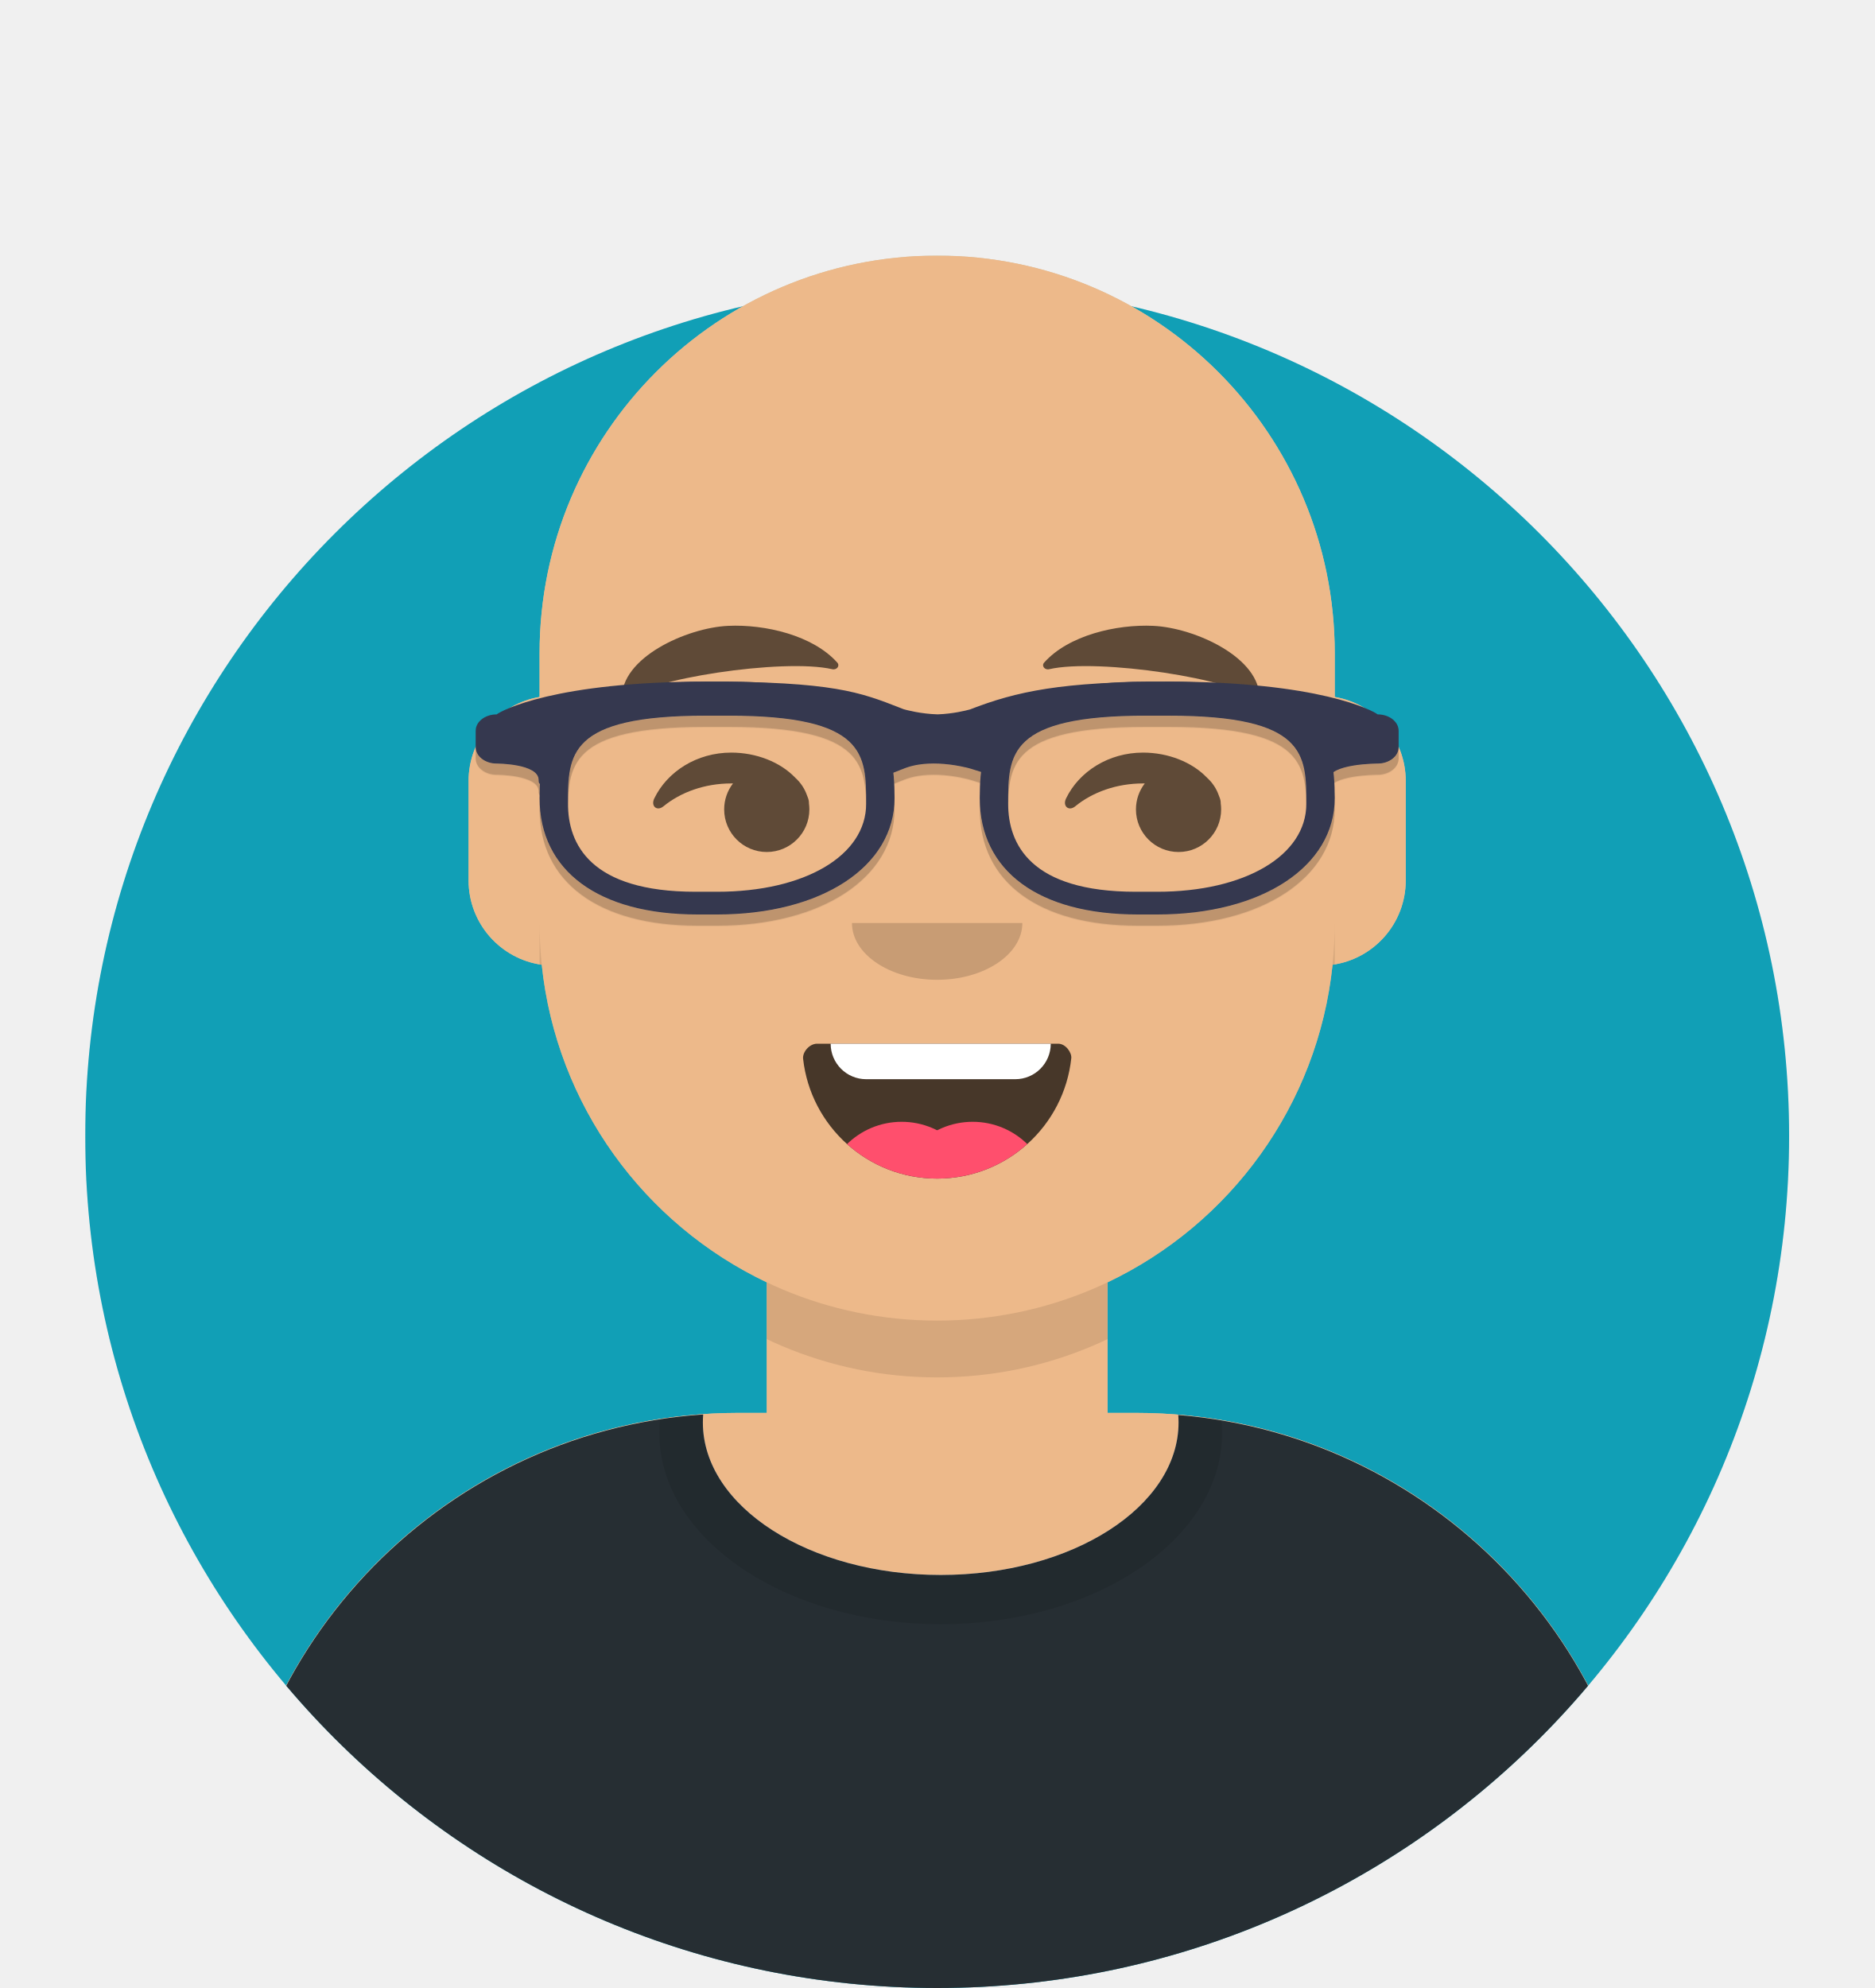
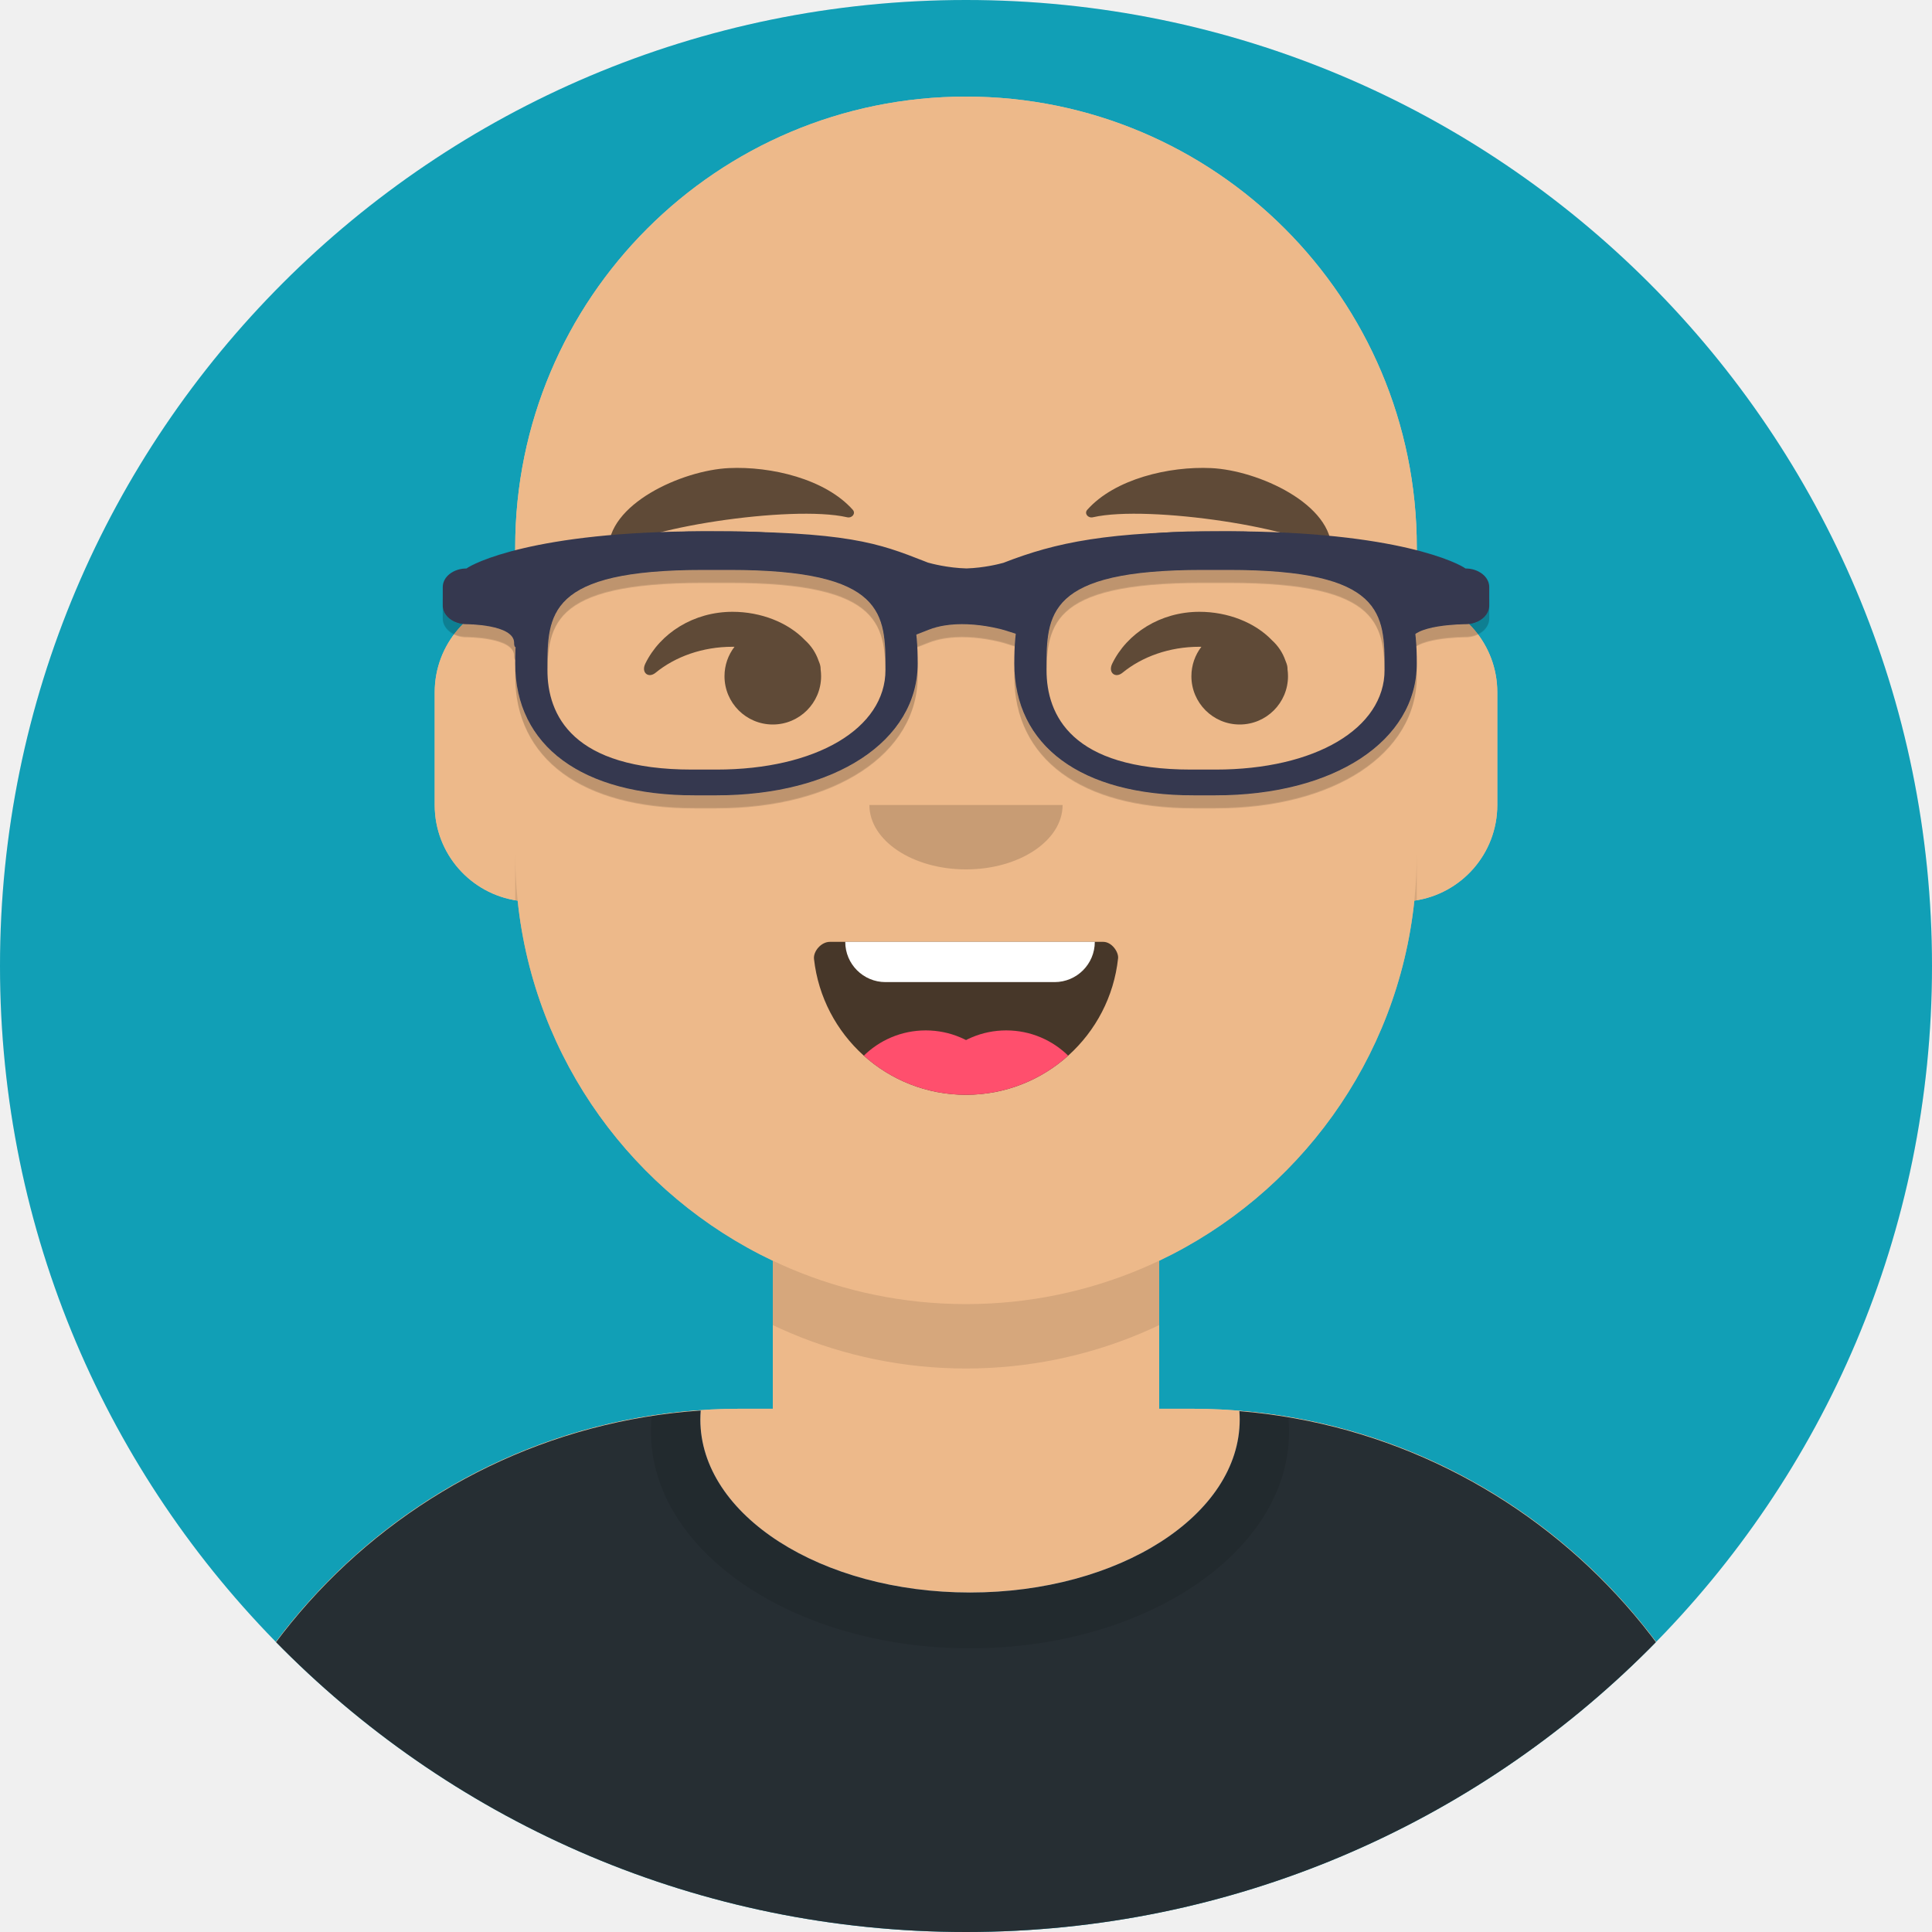
- <svg xmlns="http://www.w3.org/2000/svg" xmlns:xlink="http://www.w3.org/1999/xlink" width="264px" height="280px" viewBox="0 0 264 280" version="1.1">
+ <svg xmlns="http://www.w3.org/2000/svg" xmlns:xlink="http://www.w3.org/1999/xlink" width="240px" height="240px" viewBox="0 0 240 240" version="1.1">
  <defs>
    <circle id="path-1" cx="120" cy="120" r="120" />
    <path d="M12,160 C12,226.274 65.726,280 132,280 C198.274,280 252,226.274 252,160 L264,160 L264,-1.42108547e-14 L-3.19744231e-14,-1.42108547e-14 L-3.19744231e-14,160 L12,160 Z" id="path-3" />
    <path d="M124,144.611 L124,163 L128,163 L128,163 C167.765,163 200,195.235 200,235 L200,244 L0,244 L0,235 C-4.86974701e-15,195.235 32.235,163 72,163 L72,163 L76,163 L76,144.611 C58.763,136.422 46.372,119.687 44.305,99.881 C38.48,99.058 34,94.052 34,88 L34,74 C34,68.054 38.325,63.118 44,62.166 L44,56 L44,56 C44,25.072 69.072,5.68137151e-15 100,0 L100,0 L100,0 C130.928,-5.68137151e-15 156,25.072 156,56 L156,62.166 C161.675,63.118 166,68.054 166,74 L166,88 C166,94.052 161.52,99.058 155.695,99.881 C153.628,119.687 141.237,136.422 124,144.611 Z" id="path-5" />
  </defs>
  <g id="Avataaar" stroke="none" stroke-width="1" fill="none" fill-rule="evenodd">
-     <g transform="translate(-825, -1100)" id="Avataaar/Circle">
-       <g transform="translate(825, 1100)">
-         <g id="Circle" stroke-width="1" fill-rule="evenodd" transform="translate(12, 40)">
-           <mask id="mask-2" fill="white">
-             <use xlink:href="#path-1" />
-           </mask>
-           <use id="Circle-Background" fill="#E6E6E6" xlink:href="#path-1" />
-           <g id="Color/Palette/Blue-01" mask="url(#mask-2)" fill="rgb(17, 159, 182)">
-             <rect id="🖍Color" x="0" y="0" width="240" height="240" />
+     <g id="Circle" stroke-width="1" fill-rule="evenodd" transform="translate(0, 0)">
+       <mask id="mask-2" fill="white">
+         <use xlink:href="#path-1" />
+       </mask>
+       <use id="Circle-Background" fill="#E6E6E6" xlink:href="#path-1" />
+       <g id="Color/Palette/Blue-01" mask="url(#mask-2)" fill="rgb(17, 159, 182)">
+         <rect id="🖍Color" x="0" y="0" width="240" height="240" />
+       </g>
+     </g>
+     <mask id="mask-4" fill="white">
+       <use xlink:href="#path-1" />
+     </mask>
+     <g id="Avataaar" stroke-width="1" fill-rule="evenodd" mask="url(#mask-4)">
+       <g id="Body" transform="translate(20, 12)">
+         <mask id="mask-6" fill="white">
+           <use xlink:href="#path-5" />
+         </mask>
+         <use fill="#D0C6AC" xlink:href="#path-5" />
+         <g id="Skin/👶🏽-03-Brown" mask="url(#mask-6)" fill="#EDB98A">
+           <g transform="translate(-32, 0)" id="Color">
+             <rect x="0" y="0" width="264" height="244" />
          </g>
        </g>
-         <mask id="mask-4" fill="white">
-           <use xlink:href="#path-3" />
+         <path d="M156,79 L156,102 C156,132.928 130.928,158 100,158 C69.072,158 44,132.928 44,102 L44,79 L44,94 C44,124.928 69.072,150 100,150 C130.928,150 156,124.928 156,94 L156,79 Z" id="Neck-Shadow" fill-opacity="0.1" fill="#000000" mask="url(#mask-6)" />
+       </g>
+       <g id="Clothing/Shirt-Crew-Neck" transform="translate(-12, 146)">
+         <defs>
+           <path d="M165.96,29.295 C202.936,32.325 232,63.294 232,101.052 L232,110 L32,110 L32,101.052 C32,62.953 61.592,31.765 99.045,29.22 C99.015,29.593 99,29.969 99,30.348 C99,42.211 113.998,51.828 132.5,51.828 C151.002,51.828 166,42.211 166,30.348 C166,29.995 165.987,29.644 165.96,29.295 Z" id="react-path-25" />
+         </defs>
+         <mask id="react-mask-26" fill="white">
+           <use xlink:href="#react-path-25" />
+         </mask>
+         <use id="Clothes" fill="#E6E6E6" fill-rule="evenodd" xlink:href="#react-path-25" />
+         <g id="Color/Palette/Gray-01" mask="url(#react-mask-26)" fill-rule="evenodd" fill="#262E33">
+           <rect id="🖍Color" x="0" y="0" width="264" height="110" />
+         </g>
+         <g id="Shadowy" opacity="0.6" stroke-width="1" fill-rule="evenodd" mask="url(#react-mask-26)" fill-opacity="0.16" fill="#000000">
+           <g transform="translate(92, 4)" id="Hola-👋🏼">
+             <ellipse cx="40.5" cy="27.848" rx="39.635" ry="26.914" />
+           </g>
+         </g>
+       </g>
+       <g id="Face" transform="translate(64, 52)" fill="#000000">
+         <g id="Mouth/Smile" transform="translate(2, 52) ">
+           <defs>
+             <path d="M35.118,15.128 C36.176,24.62 44.226,32 54,32 C63.804,32 71.874,24.574 72.892,15.04 C72.974,14.273 72.117,13 71.043,13 C56.149,13 44.738,13 37.087,13 C36.007,13 35.012,14.178 35.118,15.128 Z" id="react-path-27" />
+           </defs>
+           <mask id="react-mask-28" fill="white">
+             <use xlink:href="#react-path-27" />
+           </mask>
+           <use id="Mouth" fill-opacity="0.7" fill="#000000" fill-rule="evenodd" xlink:href="#react-path-27" />
+           <rect id="Teeth" fill="#FFFFFF" fill-rule="evenodd" mask="url(#react-mask-28)" x="39" y="2" width="31" height="16" rx="5" />
+           <g id="Tongue" stroke-width="1" fill-rule="evenodd" mask="url(#react-mask-28)" fill="#FF4F6D">
+             <g transform="translate(38, 24)">
+               <circle cx="11" cy="11" r="11" />
+               <circle cx="21" cy="11" r="11" />
+             </g>
+           </g>
+         </g>
+         <g id="Nose/Default" transform="translate(28, 40)" fill-opacity="0.16">
+           <path d="M16,8 C16,12.418 21.373,16 28,16 L28,16 C34.627,16 40,12.418 40,8" id="Nose" />
+         </g>
+         <g id="Eyes/Side-😒" transform="translate(0, 8)" fill-opacity="0.6">
+           <path d="M27.241,20.346 C26.463,21.357 26,22.625 26,24 C26,27.314 28.686,30 32,30 C35.314,30 38,27.314 38,24 C38,23.71 37.979,23.424 37.94,23.145 C37.947,22.923 37.91,22.671 37.815,22.407 C37.77,22.281 37.722,22.157 37.671,22.035 C37.337,21.072 36.765,20.22 36.025,19.551 C33.899,17.317 30.506,16 26.998,16 C22.164,16 18.007,18.649 16.16,22.447 C15.62,23.558 16.547,24.3 17.438,23.572 C19.874,21.579 23.257,20.344 26.998,20.344 C27.079,20.344 27.16,20.344 27.241,20.346 Z" id="Eye" />
+           <path d="M85.241,20.346 C84.463,21.357 84,22.625 84,24 C84,27.314 86.686,30 90,30 C93.314,30 96,27.314 96,24 C96,23.71 95.979,23.424 95.94,23.145 C95.947,22.923 95.91,22.671 95.815,22.407 C95.77,22.281 95.722,22.157 95.671,22.035 C95.337,21.072 94.765,20.22 94.025,19.551 C91.899,17.317 88.506,16 84.998,16 C80.164,16 76.007,18.649 74.16,22.447 C73.62,23.558 74.547,24.3 75.438,23.572 C77.874,21.579 81.257,20.344 84.998,20.344 C85.079,20.344 85.16,20.344 85.241,20.346 Z" id="Eye" />
+         </g>
+         <g id="Eyebrow/Natural/Default-Natural" fill-opacity="0.6">
+           <path d="M26.039,6.21 C20.278,6.983 11.293,12.005 12.044,17.818 C12.069,18.008 12.357,18.067 12.481,17.908 C14.967,14.72 34.193,10.037 41.194,11.015 C41.835,11.104 42.258,10.443 41.821,10.03 C38.077,6.495 31.2,5.512 26.039,6.21" id="Eyebrow" transform="translate(27, 12) rotate(5) translate(-27, -12) " />
+           <path d="M85.039,6.21 C79.278,6.983 70.293,12.005 71.044,17.818 C71.069,18.008 71.357,18.067 71.481,17.908 C73.967,14.72 93.193,10.037 100.194,11.015 C100.835,11.104 101.258,10.443 100.821,10.03 C97.077,6.495 90.2,5.512 85.039,6.21" id="Eyebrow" transform="translate(86, 12) scale(-1, 1) rotate(5) translate(-86, -12) " />
+         </g>
+       </g>
+       <g id="Top" stroke-width="1" fill-rule="evenodd">
+         <defs>
+           <rect id="react-path-9" x="0" y="0" width="264" height="280" />
+           <filter x="-0.8%" y="-2.0%" width="101.5%" height="108.0%" filterUnits="objectBoundingBox" id="react-filter-7">
+             <feOffset dx="0" dy="2" in="SourceAlpha" result="shadowOffsetOuter1" />
+             <feColorMatrix values="0 0 0 0 0   0 0 0 0 0   0 0 0 0 0  0 0 0 0.16 0" type="matrix" in="shadowOffsetOuter1" result="shadowMatrixOuter1" />
+             <feMerge>
+               <feMergeNode in="shadowMatrixOuter1" />
+               <feMergeNode in="SourceGraphic" />
+             </feMerge>
+           </filter>
+         </defs>
+         <mask id="react-mask-8" fill="white">
+           <use xlink:href="#react-path-9" />
        </mask>
        <g id="Mask" />
-         <g id="Avataaar" stroke-width="1" fill-rule="evenodd" mask="url(#mask-4)">
-           <g id="Body" transform="translate(32, 36)">
-             <mask id="mask-6" fill="white">
-               <use xlink:href="#path-5" />
-             </mask>
-             <use fill="#D0C6AC" xlink:href="#path-5" />
-             <g id="Skin/👶🏽-03-Brown" mask="url(#mask-6)" fill="#EDB98A">
-               <g transform="translate(-32, 0)" id="Color">
-                 <rect x="0" y="0" width="264" height="244" />
-               </g>
-             </g>
-             <path d="M156,79 L156,102 C156,132.928 130.928,158 100,158 C69.072,158 44,132.928 44,102 L44,79 L44,94 C44,124.928 69.072,150 100,150 C130.928,150 156,124.928 156,94 L156,79 Z" id="Neck-Shadow" fill-opacity="0.1" fill="#000000" mask="url(#mask-6)" />
-           </g>
-           <g id="Clothing/Shirt-Crew-Neck" transform="translate(0, 170)">
-             <defs>
-               <path d="M165.96,29.295 C202.936,32.325 232,63.294 232,101.052 L232,110 L32,110 L32,101.052 C32,62.953 61.592,31.765 99.045,29.22 C99.015,29.593 99,29.969 99,30.348 C99,42.211 113.998,51.828 132.5,51.828 C151.002,51.828 166,42.211 166,30.348 C166,29.995 165.987,29.644 165.96,29.295 Z" id="react-path-25" />
-             </defs>
-             <mask id="react-mask-26" fill="white">
-               <use xlink:href="#react-path-25" />
-             </mask>
-             <use id="Clothes" fill="#E6E6E6" fill-rule="evenodd" xlink:href="#react-path-25" />
-             <g id="Color/Palette/Gray-01" mask="url(#react-mask-26)" fill-rule="evenodd" fill="#262E33">
-               <rect id="🖍Color" x="0" y="0" width="264" height="110" />
-             </g>
-             <g id="Shadowy" opacity="0.6" stroke-width="1" fill-rule="evenodd" mask="url(#react-mask-26)" fill-opacity="0.16" fill="#000000">
-               <g transform="translate(92, 4)" id="Hola-👋🏼">
-                 <ellipse cx="40.5" cy="27.848" rx="39.635" ry="26.914" />
-               </g>
-             </g>
-           </g>
-           <g id="Face" transform="translate(76, 82)" fill="#000000">
-             <g id="Mouth/Smile" transform="translate(2, 52)">
+         <g id="Top/No-Hair" mask="url(#react-mask-8)">
+           <g transform="translate(-1, 0)">
+             <g id="Top/_Resources/Prescription-02" fill="none" transform="translate(50, 55)" stroke-width="1">
              <defs>
-                 <path d="M35.118,15.128 C36.176,24.62 44.226,32 54,32 C63.804,32 71.874,24.574 72.892,15.04 C72.974,14.273 72.117,13 71.043,13 C56.149,13 44.738,13 37.087,13 C36.007,13 35.012,14.178 35.118,15.128 Z" id="react-path-27" />
+                 <filter x="-0.8%" y="-2.4%" width="101.5%" height="109.8%" filterUnits="objectBoundingBox" id="react-filter-18">
+                   <feOffset dx="0" dy="2" in="SourceAlpha" result="shadowOffsetOuter1" />
+                   <feColorMatrix values="0 0 0 0 0   0 0 0 0 0   0 0 0 0 0  0 0 0 0.2 0" type="matrix" in="shadowOffsetOuter1" result="shadowMatrixOuter1" />
+                   <feMerge>
+                     <feMergeNode in="shadowMatrixOuter1" />
+                     <feMergeNode in="SourceGraphic" />
+                   </feMerge>
+                 </filter>
              </defs>
-               <mask id="react-mask-28" fill="white">
-                 <use xlink:href="#react-path-27" />
-               </mask>
-               <use id="Mouth" fill-opacity="0.7" fill="#000000" fill-rule="evenodd" xlink:href="#react-path-27" />
-               <rect id="Teeth" fill="#FFFFFF" fill-rule="evenodd" mask="url(#react-mask-28)" x="39" y="2" width="31" height="16" rx="5" />
-               <g id="Tongue" stroke-width="1" fill-rule="evenodd" mask="url(#react-mask-28)" fill="#FF4F6D">
-                 <g transform="translate(38, 24)">
-                   <circle cx="11" cy="11" r="11" />
-                   <circle cx="21" cy="11" r="11" />
-                 </g>
-               </g>
-             </g>
-             <g id="Nose/Default" transform="translate(28, 40)" fill-opacity="0.16">
-               <path d="M16,8 C16,12.418 21.373,16 28,16 L28,16 C34.627,16 40,12.418 40,8" id="Nose" />
-             </g>
-             <g id="Eyes/Side-😒" transform="translate(0, 8)" fill-opacity="0.6">
-               <path d="M27.241,20.346 C26.463,21.357 26,22.625 26,24 C26,27.314 28.686,30 32,30 C35.314,30 38,27.314 38,24 C38,23.71 37.979,23.424 37.94,23.145 C37.947,22.923 37.91,22.671 37.815,22.407 C37.77,22.281 37.722,22.157 37.671,22.035 C37.337,21.072 36.765,20.22 36.025,19.551 C33.899,17.317 30.506,16 26.998,16 C22.164,16 18.007,18.649 16.16,22.447 C15.62,23.558 16.547,24.3 17.438,23.572 C19.874,21.579 23.257,20.344 26.998,20.344 C27.079,20.344 27.16,20.344 27.241,20.346 Z" id="Eye" />
-               <path d="M85.241,20.346 C84.463,21.357 84,22.625 84,24 C84,27.314 86.686,30 90,30 C93.314,30 96,27.314 96,24 C96,23.71 95.979,23.424 95.94,23.145 C95.947,22.923 95.91,22.671 95.815,22.407 C95.77,22.281 95.722,22.157 95.671,22.035 C95.337,21.072 94.765,20.22 94.025,19.551 C91.899,17.317 88.506,16 84.998,16 C80.164,16 76.007,18.649 74.16,22.447 C73.62,23.558 74.547,24.3 75.438,23.572 C77.874,21.579 81.257,20.344 84.998,20.344 C85.079,20.344 85.16,20.344 85.241,20.346 Z" id="Eye" />
-             </g>
-             <g id="Eyebrow/Natural/Default-Natural" fill-opacity="0.6">
-               <path d="M26.039,6.21 C20.278,6.983 11.293,12.005 12.044,17.818 C12.069,18.008 12.357,18.067 12.481,17.908 C14.967,14.72 34.193,10.037 41.194,11.015 C41.835,11.104 42.258,10.443 41.821,10.03 C38.077,6.495 31.2,5.512 26.039,6.21" id="Eyebrow" transform="translate(27, 12) rotate(5) translate(-27, -12) " />
-               <path d="M85.039,6.21 C79.278,6.983 70.293,12.005 71.044,17.818 C71.069,18.008 71.357,18.067 71.481,17.908 C73.967,14.72 93.193,10.037 100.194,11.015 C100.835,11.104 101.258,10.443 100.821,10.03 C97.077,6.495 90.2,5.512 85.039,6.21" id="Eyebrow" transform="translate(86, 12) scale(-1, 1) rotate(5) translate(-86, -12) " />
-             </g>
-           </g>
-           <g id="Top" stroke-width="1" fill-rule="evenodd">
-             <defs>
-               <rect id="react-path-9" x="0" y="0" width="264" height="280" />
-               <filter x="-0.8%" y="-2.0%" width="101.5%" height="108.0%" filterUnits="objectBoundingBox" id="react-filter-7">
-                 <feOffset dx="0" dy="2" in="SourceAlpha" result="shadowOffsetOuter1" />
-                 <feColorMatrix values="0 0 0 0 0   0 0 0 0 0   0 0 0 0 0  0 0 0 0.16 0" type="matrix" in="shadowOffsetOuter1" result="shadowMatrixOuter1" />
-                 <feMerge>
-                   <feMergeNode in="shadowMatrixOuter1" />
-                   <feMergeNode in="SourceGraphic" />
-                 </feMerge>
-               </filter>
-             </defs>
-             <mask id="react-mask-8" fill="white">
-               <use xlink:href="#react-path-9" />
-             </mask>
-             <g id="Mask" />
-             <g id="Top/No-Hair" mask="url(#react-mask-8)">
-               <g transform="translate(-1, 0)">
-                 <g id="Top/_Resources/Prescription-02" fill="none" transform="translate(62, 85)" stroke-width="1">
-                   <defs>
-                     <filter x="-0.8%" y="-2.4%" width="101.5%" height="109.8%" filterUnits="objectBoundingBox" id="react-filter-18">
-                       <feOffset dx="0" dy="2" in="SourceAlpha" result="shadowOffsetOuter1" />
-                       <feColorMatrix values="0 0 0 0 0   0 0 0 0 0   0 0 0 0 0  0 0 0 0.2 0" type="matrix" in="shadowOffsetOuter1" result="shadowMatrixOuter1" />
-                       <feMerge>
-                         <feMergeNode in="shadowMatrixOuter1" />
-                         <feMergeNode in="SourceGraphic" />
-                       </feMerge>
-                     </filter>
-                   </defs>
-                   <g id="Wayfarers" filter="url(#react-filter-18)" transform="translate(6, 11) scale(1 0.8)" fill="#353950">
-                     <path d="M34,41 L31.242,41 C17.315,41 9,33.336 9,20.5 C9,10.127 10.817,0 32.53,0 L35.47,0 C57.183,0 59,10.127 59,20.5 C59,32.569 48.721,41 34,41 Z M32.385,6 C13,6 13,12.841 13,21.502 C13,28.572 16.116,37 30.971,37 L34,37 C46.365,37 55,30.627 55,21.502 C55,12.841 55,6 35.615,6 L32.385,6 Z" id="Left" fill-rule="nonzero" />
-                     <path d="M96,41 L93.242,41 C79.315,41 71,33.336 71,20.5 C71,10.127 72.817,0 94.53,0 L97.47,0 C119.183,0 121,10.127 121,20.5 C121,32.569 110.721,41 96,41 Z M94.385,6 C75,6 75,12.841 75,21.502 C75,28.572 78.119,37 92.971,37 L96,37 C108.365,37 117,30.627 117,21.502 C117,12.841 117,6 97.615,6 L94.385,6 Z" id="Right" fill-rule="nonzero" />
-                     <path d="M2.955,5.772 C3.646,5.096 11.21,0 32.5,0 C50.351,0 54.13,1.853 59.85,4.652 L60.269,4.859 C60.667,4.999 62.7,5.69 65.079,5.766 C67.246,5.673 69.1,5.085 69.642,4.897 C76.17,1.722 82.561,0 97.5,0 C118.79,0 126.354,5.096 127.045,5.772 C128.679,5.772 130,7.062 130,8.657 L130,11.543 C130,13.139 128.679,14.429 127.045,14.429 C127.045,14.429 120.144,14.429 120.144,17.315 C120.144,20.2 118.182,13.139 118.182,11.543 L118.182,8.732 C114.579,7.353 108.128,4.786 97.5,4.786 C85.658,4.786 79.761,6.886 74.702,8.971 L74.759,9.108 L74.756,11.094 L72.539,16.444 L69.8,15.361 C69.556,15.264 69.028,15.09 68.296,14.91 C66.256,14.407 64.159,14.254 62.304,14.634 C61.624,14.774 60.992,14.984 60.413,15.267 L57.77,16.558 L55.127,11.396 L55.244,9.102 L55.325,8.907 C50.962,6.874 46.939,4.786 32.5,4.786 C21.872,4.786 15.422,7.352 11.818,8.731 L11.818,11.543 C11.818,13.139 8.864,20.2 8.864,17.315 C8.864,14.429 2.955,14.429 2.955,14.429 C1.324,14.429 0,13.139 0,11.543 L0,8.657 C0,7.062 1.324,5.772 2.955,5.772 Z" id="Stuff" fill-rule="nonzero" />
-                   </g>
-                 </g>
+               <g id="Wayfarers" filter="url(#react-filter-18)" transform="translate(6, 11) scale(1 0.8)" fill="#353950">
+                 <path d="M34,41 L31.242,41 C17.315,41 9,33.336 9,20.5 C9,10.127 10.817,0 32.53,0 L35.47,0 C57.183,0 59,10.127 59,20.5 C59,32.569 48.721,41 34,41 Z M32.385,6 C13,6 13,12.841 13,21.502 C13,28.572 16.116,37 30.971,37 L34,37 C46.365,37 55,30.627 55,21.502 C55,12.841 55,6 35.615,6 L32.385,6 Z" id="Left" fill-rule="nonzero" />
+                 <path d="M96,41 L93.242,41 C79.315,41 71,33.336 71,20.5 C71,10.127 72.817,0 94.53,0 L97.47,0 C119.183,0 121,10.127 121,20.5 C121,32.569 110.721,41 96,41 Z M94.385,6 C75,6 75,12.841 75,21.502 C75,28.572 78.119,37 92.971,37 L96,37 C108.365,37 117,30.627 117,21.502 C117,12.841 117,6 97.615,6 L94.385,6 Z" id="Right" fill-rule="nonzero" />
+                 <path d="M2.955,5.772 C3.646,5.096 11.21,0 32.5,0 C50.351,0 54.13,1.853 59.85,4.652 L60.269,4.859 C60.667,4.999 62.7,5.69 65.079,5.766 C67.246,5.673 69.1,5.085 69.642,4.897 C76.17,1.722 82.561,0 97.5,0 C118.79,0 126.354,5.096 127.045,5.772 C128.679,5.772 130,7.062 130,8.657 L130,11.543 C130,13.139 128.679,14.429 127.045,14.429 C127.045,14.429 120.144,14.429 120.144,17.315 C120.144,20.2 118.182,13.139 118.182,11.543 L118.182,8.732 C114.579,7.353 108.128,4.786 97.5,4.786 C85.658,4.786 79.761,6.886 74.702,8.971 L74.759,9.108 L74.756,11.094 L72.539,16.444 L69.8,15.361 C69.556,15.264 69.028,15.09 68.296,14.91 C66.256,14.407 64.159,14.254 62.304,14.634 C61.624,14.774 60.992,14.984 60.413,15.267 L57.77,16.558 L55.127,11.396 L55.244,9.102 L55.325,8.907 C50.962,6.874 46.939,4.786 32.5,4.786 C21.872,4.786 15.422,7.352 11.818,8.731 L11.818,11.543 C11.818,13.139 8.864,20.2 8.864,17.315 C8.864,14.429 2.955,14.429 2.955,14.429 C1.324,14.429 0,13.139 0,11.543 L0,8.657 C0,7.062 1.324,5.772 2.955,5.772 Z" id="Stuff" fill-rule="nonzero" />
              </g>
            </g>
          </g>
        </g>
      </g>
    </g>
  </g>
</svg>
